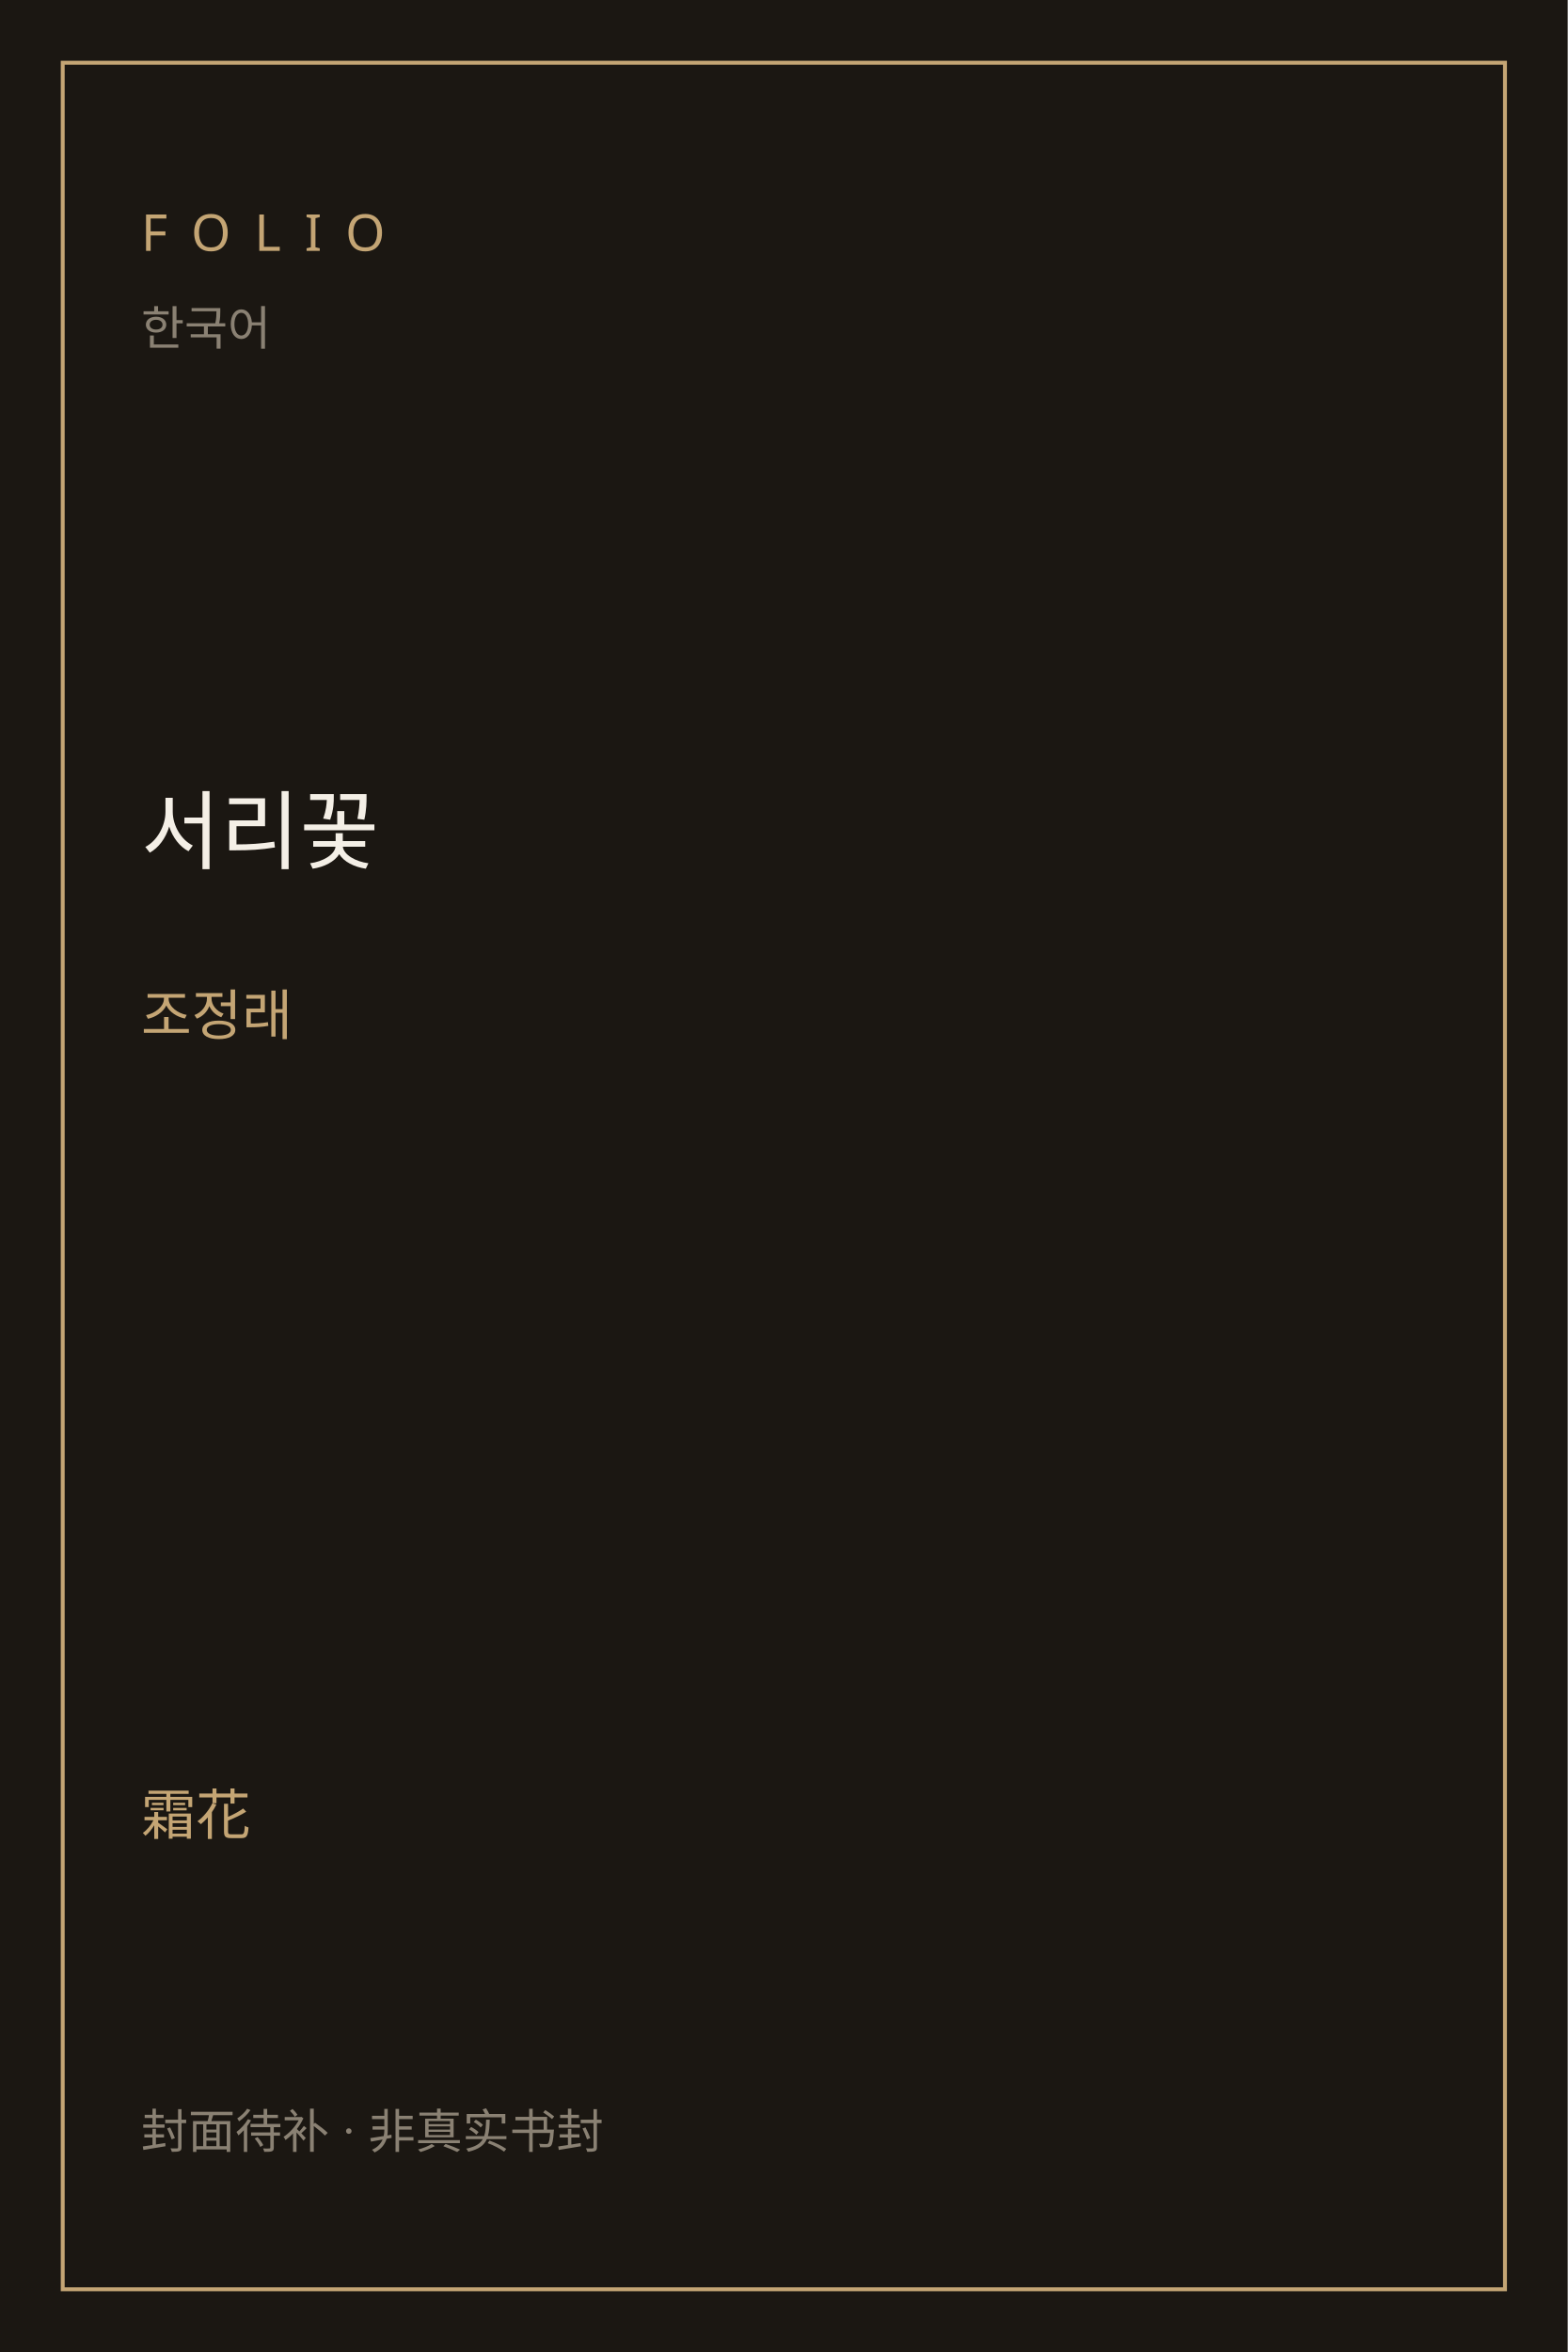
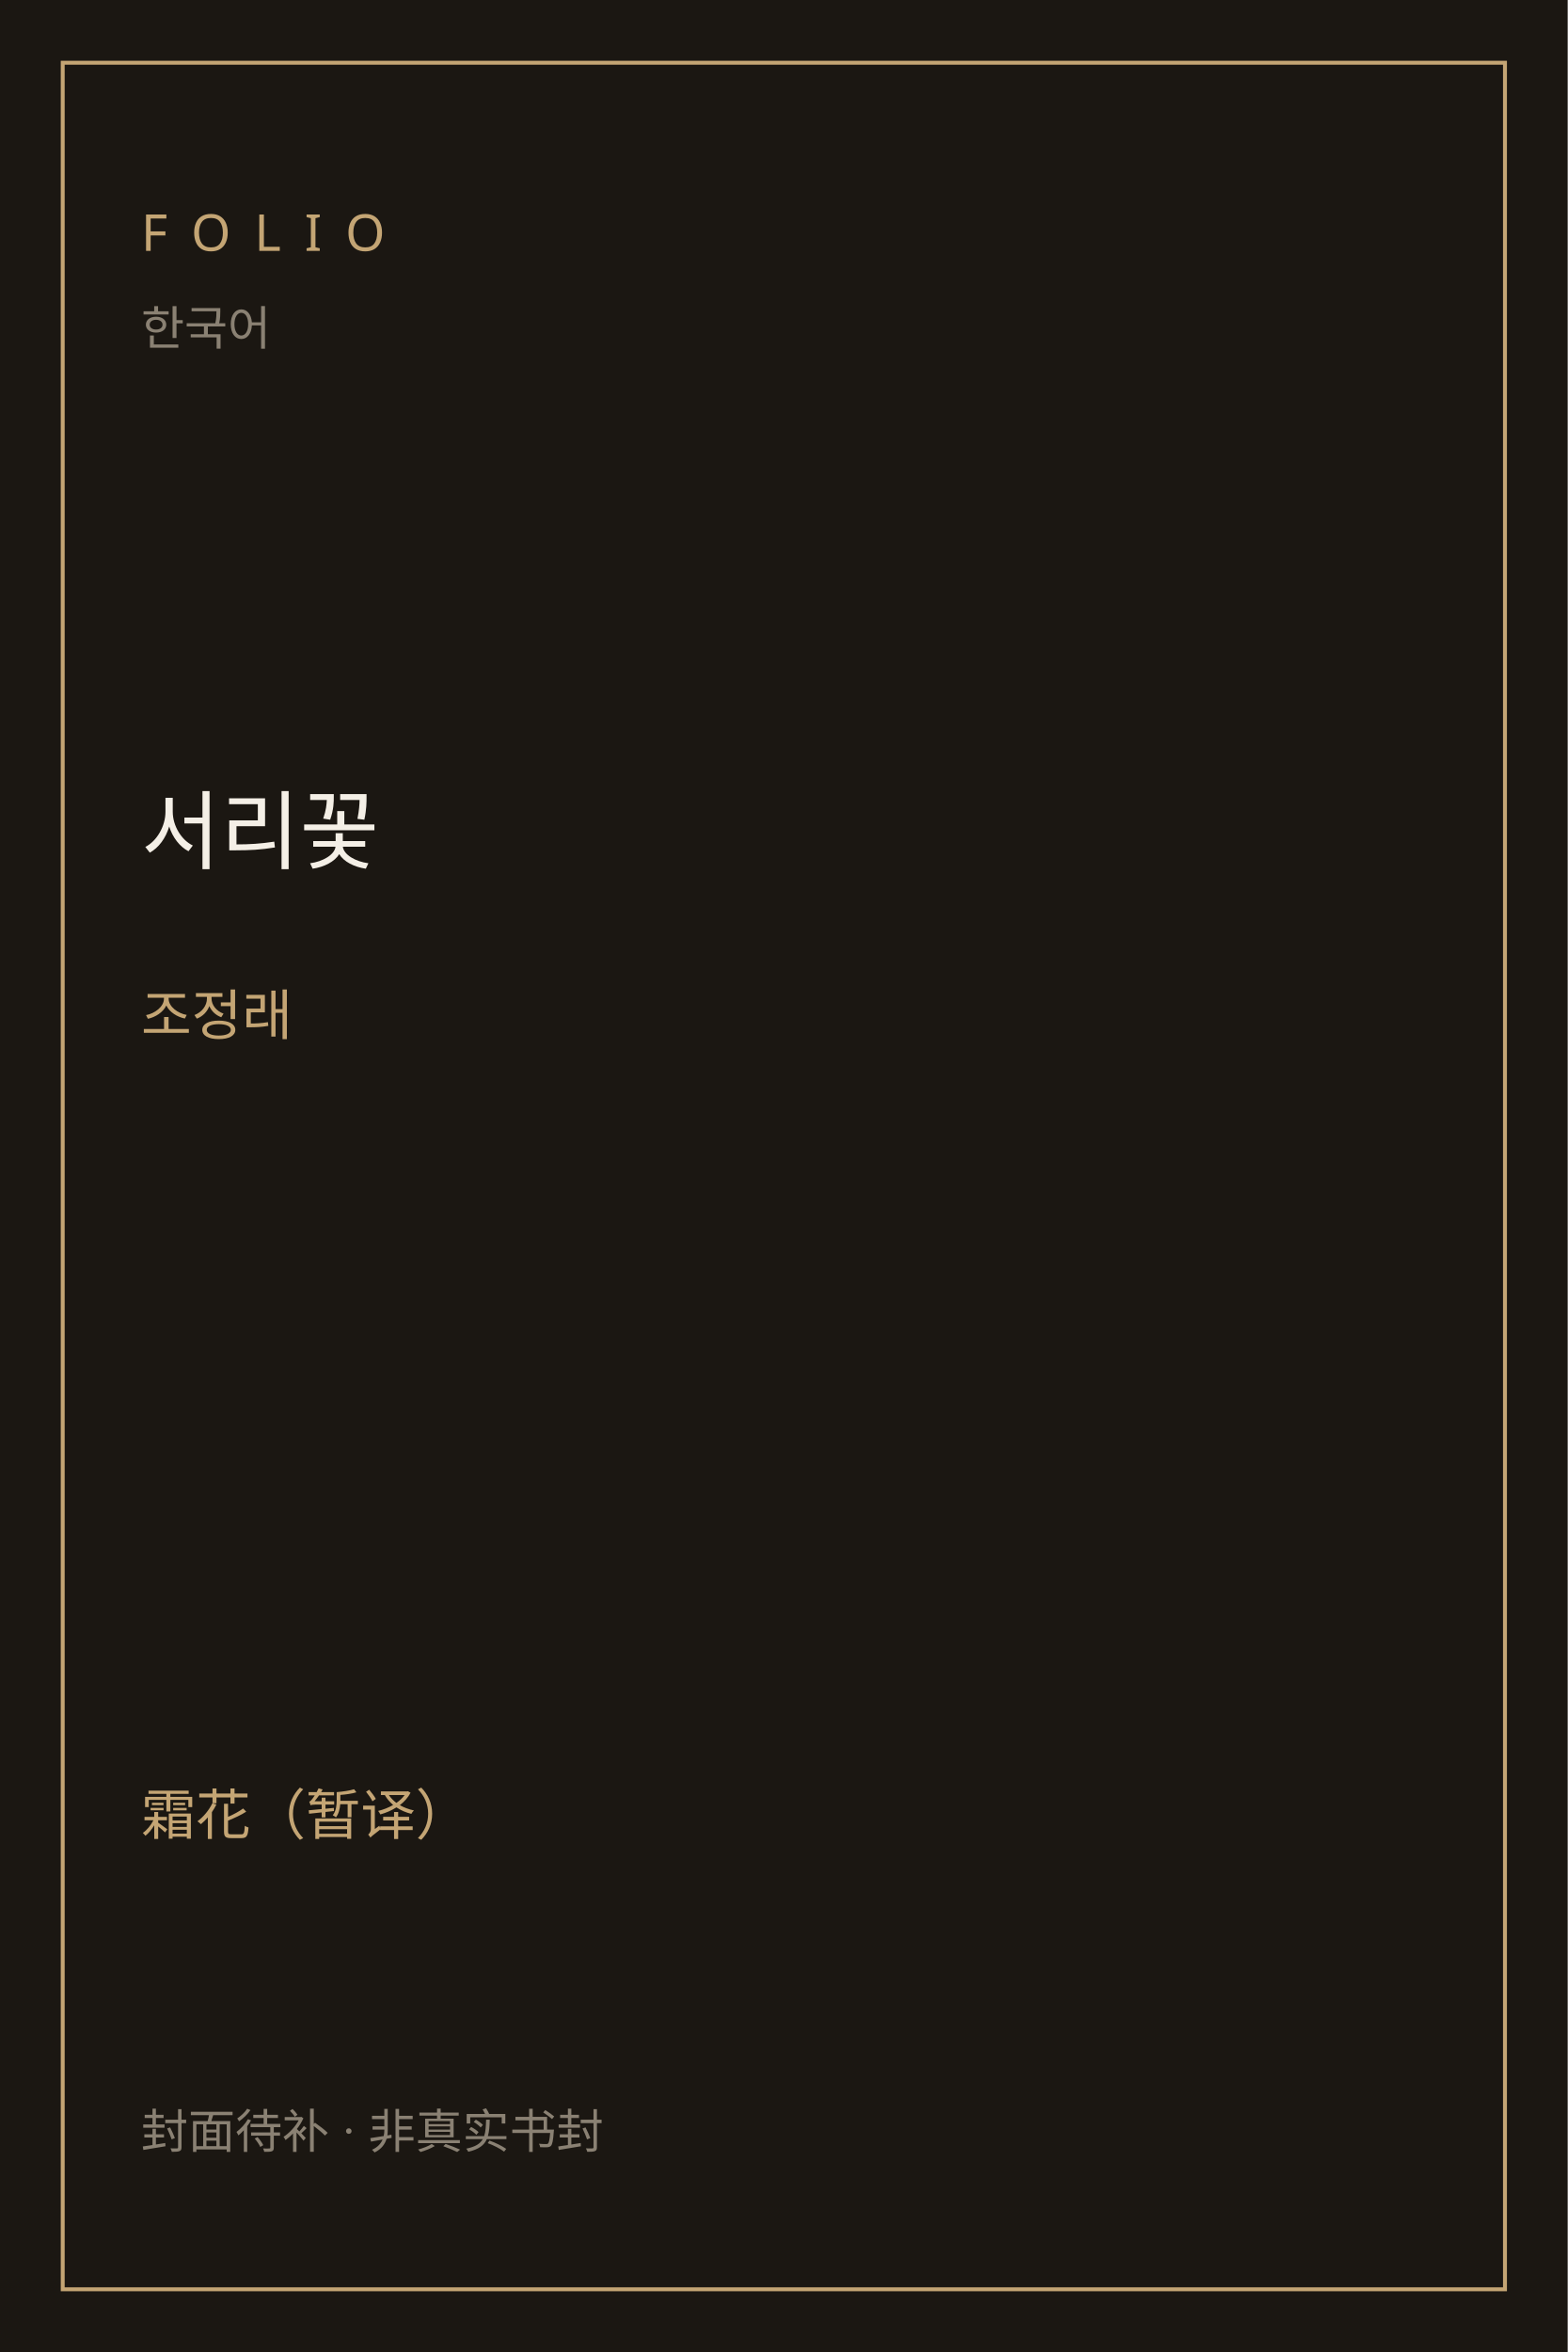
<svg xmlns="http://www.w3.org/2000/svg" viewBox="0 0 400 600" role="img" aria-label="서리꽃 封面待补">
  <rect width="400" height="600" fill="#1b1712" />
  <rect x="16" y="16" width="368" height="568" fill="none" stroke="#c4a574" stroke-width="1" />
  <text x="36" y="64" fill="#c4a574" font-size="13" font-family="Avenir Next, sans-serif" letter-spacing="6">FOLIO</text>
  <text x="36" y="88" fill="#8a8173" font-size="12" font-family="sans-serif">한국어</text>
  <text x="36" y="220" fill="#f4efe6" font-size="22" font-family="Palatino, serif">서리꽃</text>
  <text x="36" y="264" fill="#c4a574" font-size="14" font-family="Palatino, serif">조정래</text>
-   <text x="36" y="468" fill="#c4a574" font-size="14" font-family="Songti SC, serif">霜花</text>
+   <text x="36" y="468" fill="#c4a574" font-size="14" font-family="Songti SC, serif">霜花（暂译）</text>
  <text x="36" y="548" fill="#8a8173" font-size="12">封面待补 · 非真实书封</text>
</svg>
